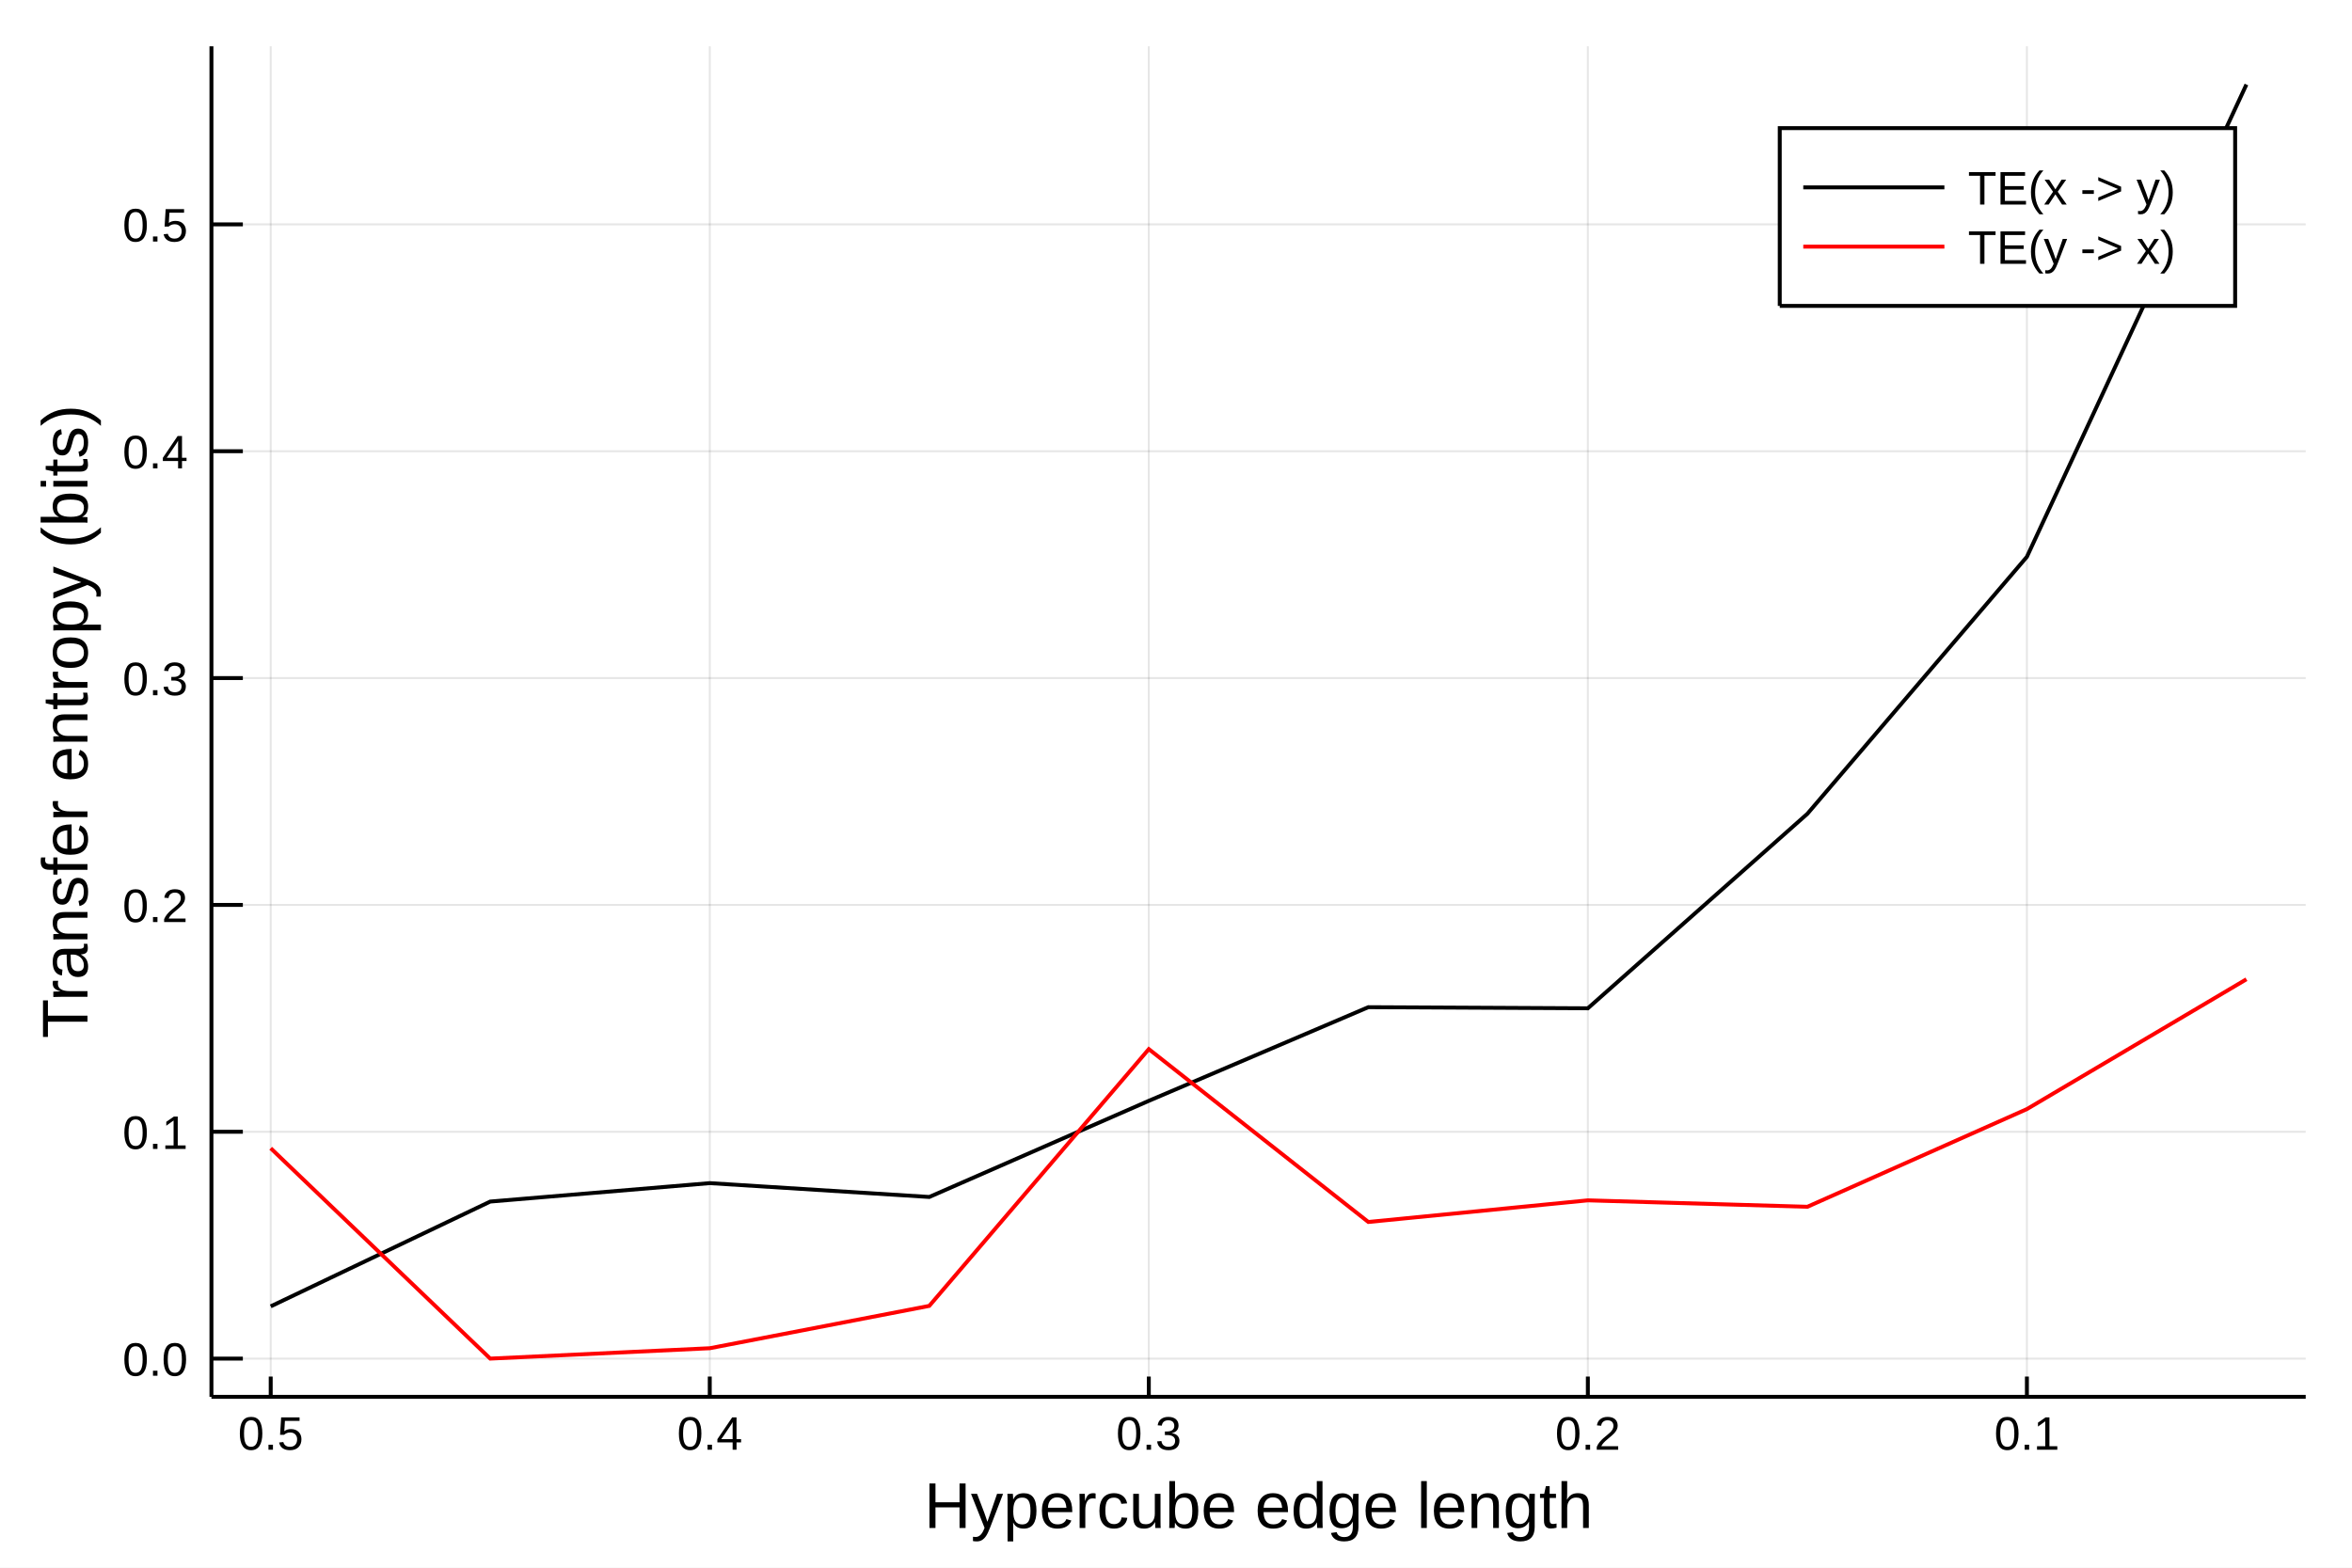
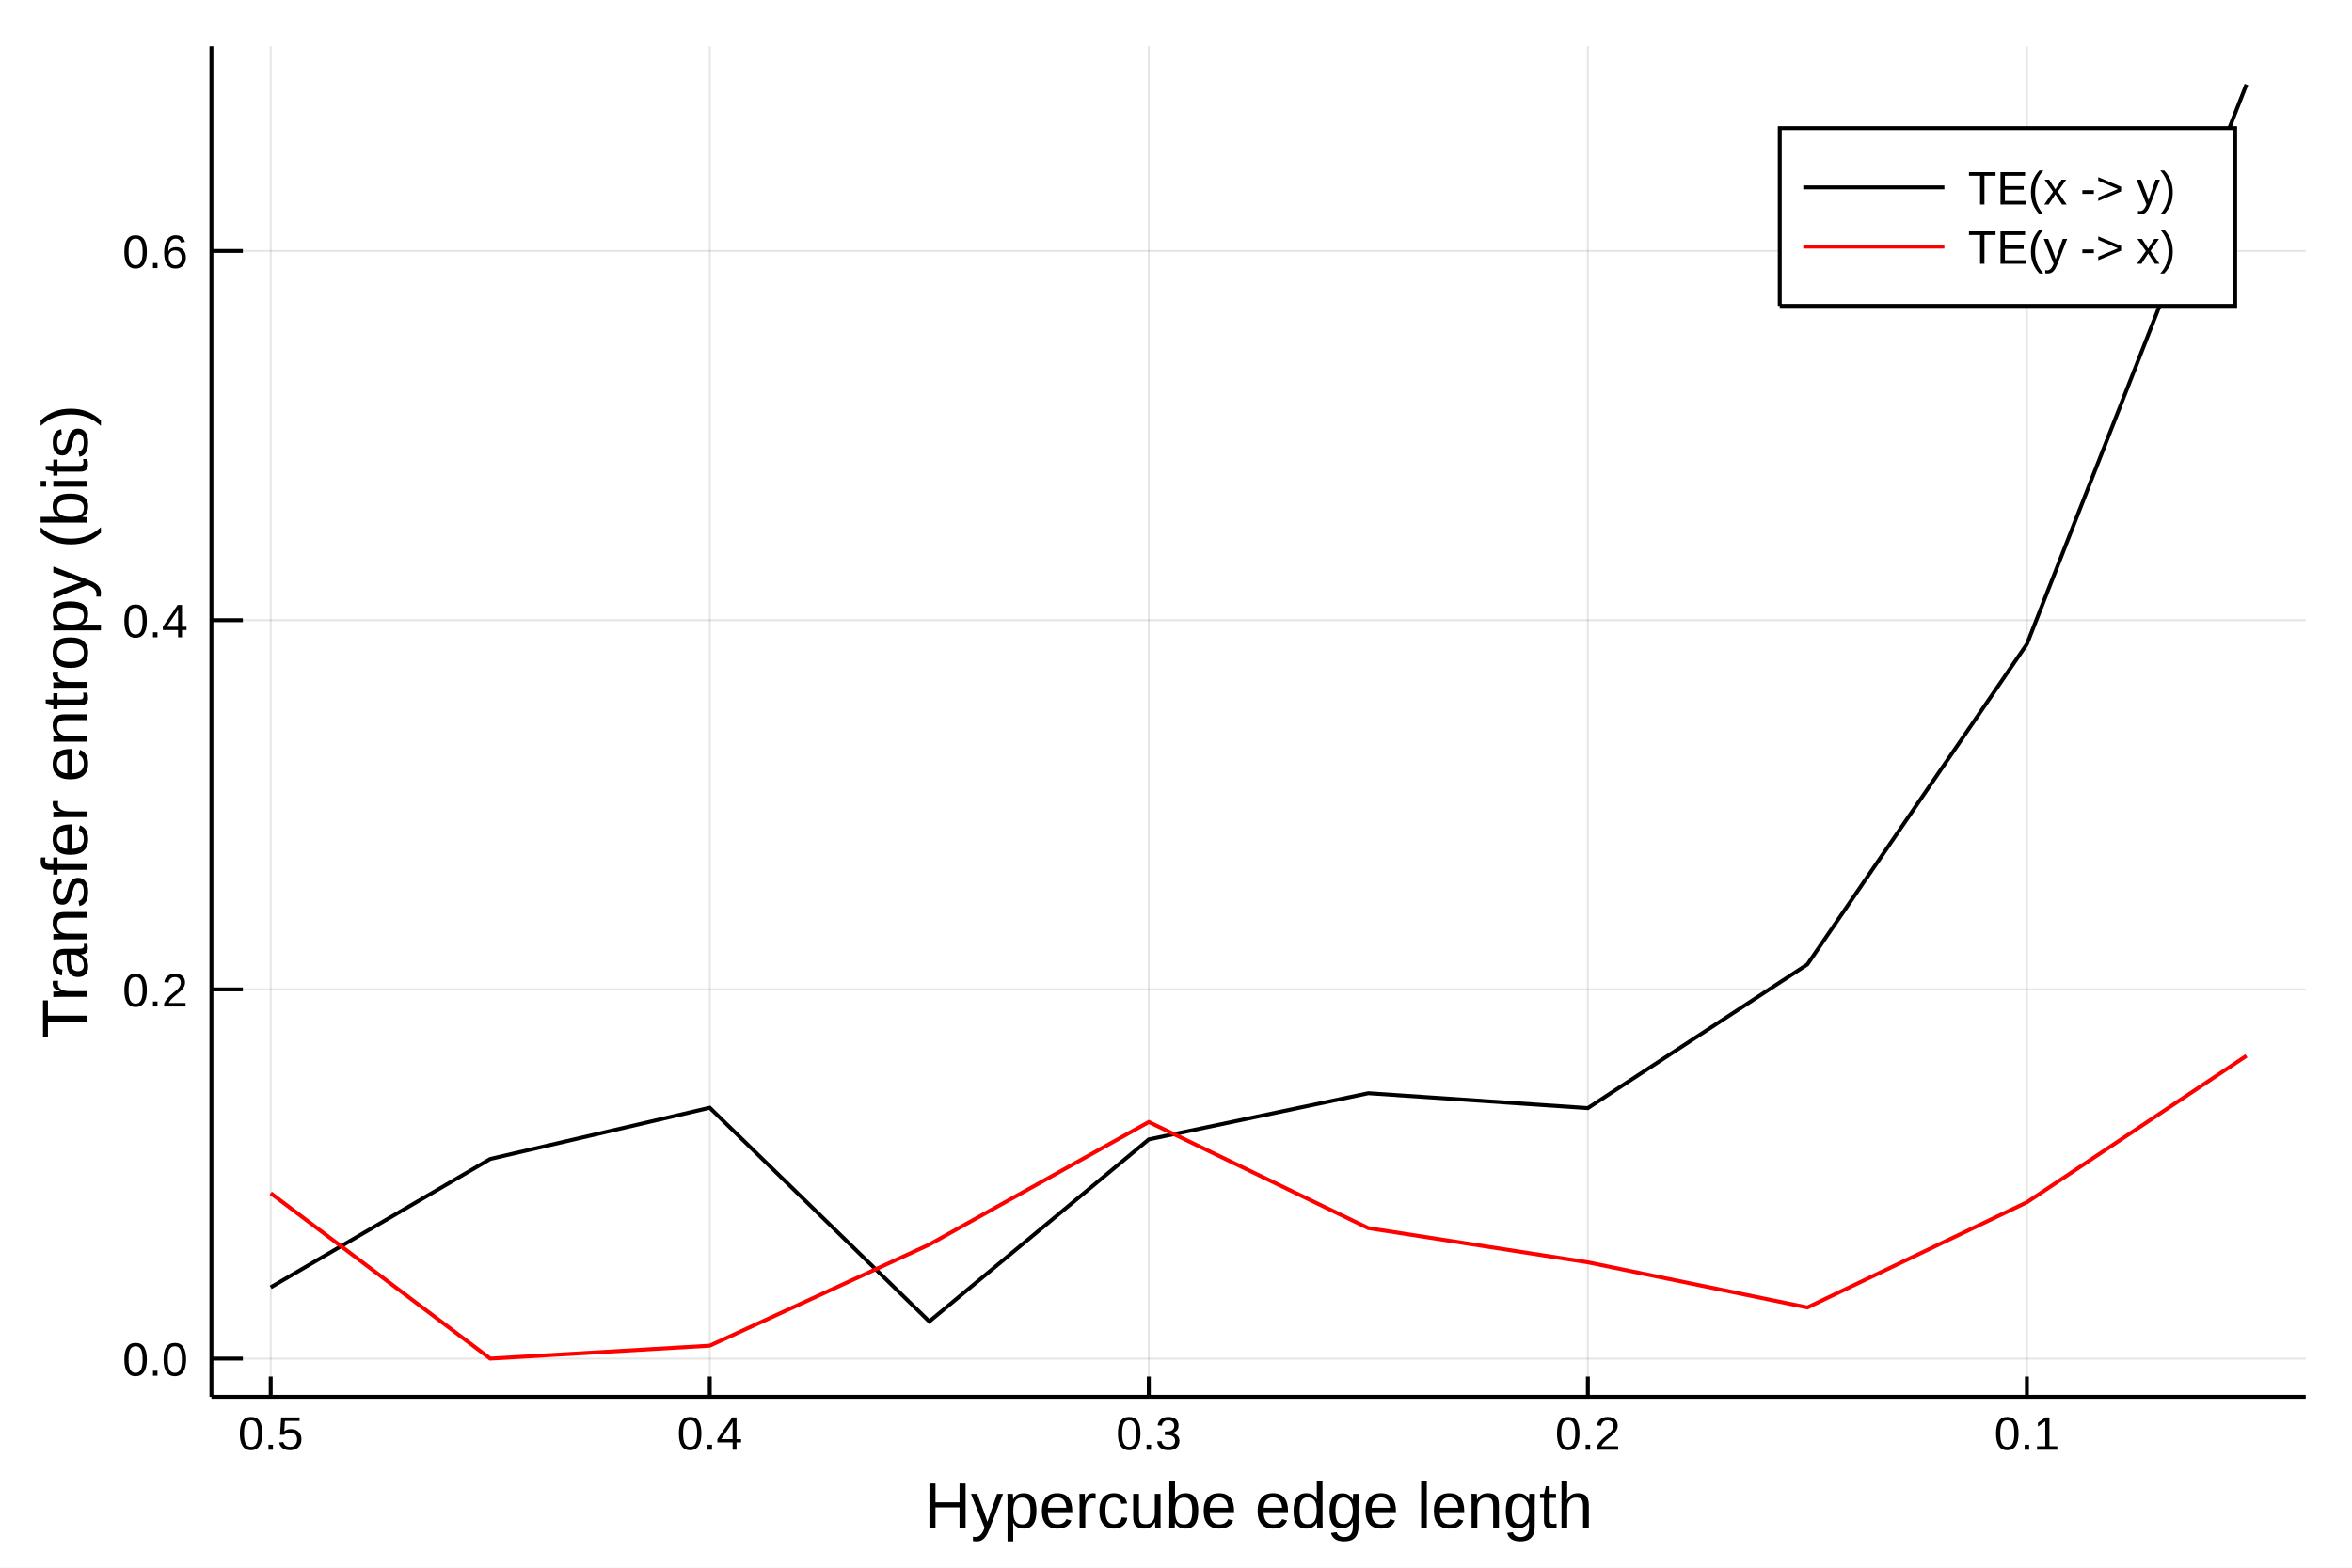
<svg xmlns="http://www.w3.org/2000/svg" width="600" height="400" viewBox="0 0 2400 1600">
  <defs>
-     <clipPath id="clip3600">
+     <clipPath id="clip2900">
      <rect x="0" y="0" width="2400" height="1600" />
    </clipPath>
  </defs>
-   <polygon clip-path="url(#clip3600)" points=" 0,1600 2400,1600 2400,0 0,0    " fill="#ffffff" fill-rule="evenodd" fill-opacity="1" />
+   <polygon clip-path="url(#clip2900)" points=" 0,1600 2400,1600 2400,0 0,0    " fill="#ffffff" fill-rule="evenodd" fill-opacity="1" />
  <defs>
-     <clipPath id="clip3601">
+     <clipPath id="clip2901">
      <rect x="480" y="0" width="1681" height="1600" />
    </clipPath>
  </defs>
-   <polygon clip-path="url(#clip3600)" points=" 215.754,1425.62 2352.76,1425.62 2352.76,47.244 215.754,47.244    " fill="#ffffff" fill-rule="evenodd" fill-opacity="1" />
+   <polygon clip-path="url(#clip2900)" points=" 215.754,1425.62 2352.76,1425.62 2352.76,47.244 215.754,47.244    " fill="#ffffff" fill-rule="evenodd" fill-opacity="1" />
  <defs>
-     <clipPath id="clip3602">
+     <clipPath id="clip2902">
      <rect x="215" y="47" width="2138" height="1379" />
    </clipPath>
  </defs>
-   <polyline clip-path="url(#clip3602)" style="stroke:#000000; stroke-width:2; stroke-opacity:0.1; fill:none" points="   2068.27,1425.62 2068.27,47.244    " />
-   <polyline clip-path="url(#clip3602)" style="stroke:#000000; stroke-width:2; stroke-opacity:0.1; fill:none" points="   1620.26,1425.62 1620.26,47.244    " />
-   <polyline clip-path="url(#clip3602)" style="stroke:#000000; stroke-width:2; stroke-opacity:0.1; fill:none" points="   1172.25,1425.62 1172.25,47.244    " />
-   <polyline clip-path="url(#clip3602)" style="stroke:#000000; stroke-width:2; stroke-opacity:0.1; fill:none" points="   724.244,1425.62 724.244,47.244    " />
-   <polyline clip-path="url(#clip3602)" style="stroke:#000000; stroke-width:2; stroke-opacity:0.1; fill:none" points="   276.235,1425.62 276.235,47.244    " />
-   <polyline clip-path="url(#clip3602)" style="stroke:#000000; stroke-width:2; stroke-opacity:0.1; fill:none" points="   2352.76,1386.61 215.754,1386.61    " />
-   <polyline clip-path="url(#clip3602)" style="stroke:#000000; stroke-width:2; stroke-opacity:0.1; fill:none" points="   2352.76,1155.09 215.754,1155.09    " />
-   <polyline clip-path="url(#clip3602)" style="stroke:#000000; stroke-width:2; stroke-opacity:0.1; fill:none" points="   2352.76,923.564 215.754,923.564    " />
-   <polyline clip-path="url(#clip3602)" style="stroke:#000000; stroke-width:2; stroke-opacity:0.1; fill:none" points="   2352.76,692.043 215.754,692.043    " />
-   <polyline clip-path="url(#clip3602)" style="stroke:#000000; stroke-width:2; stroke-opacity:0.1; fill:none" points="   2352.76,460.521 215.754,460.521    " />
-   <polyline clip-path="url(#clip3602)" style="stroke:#000000; stroke-width:2; stroke-opacity:0.1; fill:none" points="   2352.76,228.999 215.754,228.999    " />
-   <polyline clip-path="url(#clip3600)" style="stroke:#000000; stroke-width:4; stroke-opacity:1; fill:none" points="   2352.76,1425.62 215.754,1425.62    " />
-   <polyline clip-path="url(#clip3600)" style="stroke:#000000; stroke-width:4; stroke-opacity:1; fill:none" points="   215.754,1425.62 215.754,47.244    " />
-   <polyline clip-path="url(#clip3600)" style="stroke:#000000; stroke-width:4; stroke-opacity:1; fill:none" points="   2068.27,1425.62 2068.27,1404.94    " />
-   <polyline clip-path="url(#clip3600)" style="stroke:#000000; stroke-width:4; stroke-opacity:1; fill:none" points="   1620.26,1425.62 1620.26,1404.94    " />
-   <polyline clip-path="url(#clip3600)" style="stroke:#000000; stroke-width:4; stroke-opacity:1; fill:none" points="   1172.25,1425.62 1172.25,1404.94    " />
-   <polyline clip-path="url(#clip3600)" style="stroke:#000000; stroke-width:4; stroke-opacity:1; fill:none" points="   724.244,1425.62 724.244,1404.94    " />
-   <polyline clip-path="url(#clip3600)" style="stroke:#000000; stroke-width:4; stroke-opacity:1; fill:none" points="   276.235,1425.62 276.235,1404.94    " />
-   <polyline clip-path="url(#clip3600)" style="stroke:#000000; stroke-width:4; stroke-opacity:1; fill:none" points="   215.754,1386.61 247.809,1386.61    " />
-   <polyline clip-path="url(#clip3600)" style="stroke:#000000; stroke-width:4; stroke-opacity:1; fill:none" points="   215.754,1155.09 247.809,1155.09    " />
-   <polyline clip-path="url(#clip3600)" style="stroke:#000000; stroke-width:4; stroke-opacity:1; fill:none" points="   215.754,923.564 247.809,923.564    " />
-   <polyline clip-path="url(#clip3600)" style="stroke:#000000; stroke-width:4; stroke-opacity:1; fill:none" points="   215.754,692.043 247.809,692.043    " />
-   <polyline clip-path="url(#clip3600)" style="stroke:#000000; stroke-width:4; stroke-opacity:1; fill:none" points="   215.754,460.521 247.809,460.521    " />
-   <polyline clip-path="url(#clip3600)" style="stroke:#000000; stroke-width:4; stroke-opacity:1; fill:none" points="   215.754,228.999 247.809,228.999    " />
-   <g clip-path="url(#clip3600)">
+   <polyline clip-path="url(#clip2902)" style="stroke:#000000; stroke-width:2; stroke-opacity:0.1; fill:none" points="   2068.27,1425.62 2068.27,47.244    " />
+   <polyline clip-path="url(#clip2902)" style="stroke:#000000; stroke-width:2; stroke-opacity:0.1; fill:none" points="   1620.26,1425.62 1620.26,47.244    " />
+   <polyline clip-path="url(#clip2902)" style="stroke:#000000; stroke-width:2; stroke-opacity:0.1; fill:none" points="   1172.25,1425.62 1172.25,47.244    " />
+   <polyline clip-path="url(#clip2902)" style="stroke:#000000; stroke-width:2; stroke-opacity:0.1; fill:none" points="   724.244,1425.62 724.244,47.244    " />
+   <polyline clip-path="url(#clip2902)" style="stroke:#000000; stroke-width:2; stroke-opacity:0.1; fill:none" points="   276.235,1425.62 276.235,47.244    " />
+   <polyline clip-path="url(#clip2902)" style="stroke:#000000; stroke-width:2; stroke-opacity:0.1; fill:none" points="   2352.76,1386.61 215.754,1386.61    " />
+   <polyline clip-path="url(#clip2902)" style="stroke:#000000; stroke-width:2; stroke-opacity:0.1; fill:none" points="   2352.76,1009.79 215.754,1009.79    " />
+   <polyline clip-path="url(#clip2902)" style="stroke:#000000; stroke-width:2; stroke-opacity:0.1; fill:none" points="   2352.76,632.965 215.754,632.965    " />
+   <polyline clip-path="url(#clip2902)" style="stroke:#000000; stroke-width:2; stroke-opacity:0.1; fill:none" points="   2352.76,256.143 215.754,256.143    " />
+   <polyline clip-path="url(#clip2900)" style="stroke:#000000; stroke-width:4; stroke-opacity:1; fill:none" points="   2352.76,1425.62 215.754,1425.62    " />
+   <polyline clip-path="url(#clip2900)" style="stroke:#000000; stroke-width:4; stroke-opacity:1; fill:none" points="   215.754,1425.62 215.754,47.244    " />
+   <polyline clip-path="url(#clip2900)" style="stroke:#000000; stroke-width:4; stroke-opacity:1; fill:none" points="   2068.27,1425.62 2068.27,1404.94    " />
+   <polyline clip-path="url(#clip2900)" style="stroke:#000000; stroke-width:4; stroke-opacity:1; fill:none" points="   1620.26,1425.62 1620.26,1404.94    " />
+   <polyline clip-path="url(#clip2900)" style="stroke:#000000; stroke-width:4; stroke-opacity:1; fill:none" points="   1172.25,1425.62 1172.25,1404.94    " />
+   <polyline clip-path="url(#clip2900)" style="stroke:#000000; stroke-width:4; stroke-opacity:1; fill:none" points="   724.244,1425.62 724.244,1404.94    " />
+   <polyline clip-path="url(#clip2900)" style="stroke:#000000; stroke-width:4; stroke-opacity:1; fill:none" points="   276.235,1425.62 276.235,1404.94    " />
+   <polyline clip-path="url(#clip2900)" style="stroke:#000000; stroke-width:4; stroke-opacity:1; fill:none" points="   215.754,1386.61 247.809,1386.61    " />
+   <polyline clip-path="url(#clip2900)" style="stroke:#000000; stroke-width:4; stroke-opacity:1; fill:none" points="   215.754,1009.79 247.809,1009.79    " />
+   <polyline clip-path="url(#clip2900)" style="stroke:#000000; stroke-width:4; stroke-opacity:1; fill:none" points="   215.754,632.965 247.809,632.965    " />
+   <polyline clip-path="url(#clip2900)" style="stroke:#000000; stroke-width:4; stroke-opacity:1; fill:none" points="   215.754,256.143 247.809,256.143    " />
+   <g clip-path="url(#clip2900)">
    <text style="fill:#000000; fill-opacity:1; font-family:Arial,Helvetica Neue,Helvetica,sans-serif; font-size:48px; text-anchor:middle;" transform="rotate(0, 2068.27, 1479.62)" x="2068.27" y="1479.62">0.1</text>
  </g>
-   <g clip-path="url(#clip3600)">
+   <g clip-path="url(#clip2900)">
    <text style="fill:#000000; fill-opacity:1; font-family:Arial,Helvetica Neue,Helvetica,sans-serif; font-size:48px; text-anchor:middle;" transform="rotate(0, 1620.26, 1479.62)" x="1620.26" y="1479.62">0.2</text>
  </g>
-   <g clip-path="url(#clip3600)">
+   <g clip-path="url(#clip2900)">
    <text style="fill:#000000; fill-opacity:1; font-family:Arial,Helvetica Neue,Helvetica,sans-serif; font-size:48px; text-anchor:middle;" transform="rotate(0, 1172.25, 1479.62)" x="1172.25" y="1479.62">0.3</text>
  </g>
-   <g clip-path="url(#clip3600)">
+   <g clip-path="url(#clip2900)">
    <text style="fill:#000000; fill-opacity:1; font-family:Arial,Helvetica Neue,Helvetica,sans-serif; font-size:48px; text-anchor:middle;" transform="rotate(0, 724.244, 1479.62)" x="724.244" y="1479.62">0.4</text>
  </g>
-   <g clip-path="url(#clip3600)">
+   <g clip-path="url(#clip2900)">
    <text style="fill:#000000; fill-opacity:1; font-family:Arial,Helvetica Neue,Helvetica,sans-serif; font-size:48px; text-anchor:middle;" transform="rotate(0, 276.235, 1479.62)" x="276.235" y="1479.62">0.5</text>
  </g>
-   <g clip-path="url(#clip3600)">
+   <g clip-path="url(#clip2900)">
    <text style="fill:#000000; fill-opacity:1; font-family:Arial,Helvetica Neue,Helvetica,sans-serif; font-size:48px; text-anchor:end;" transform="rotate(0, 191.754, 1404.11)" x="191.754" y="1404.11">0.0</text>
  </g>
-   <g clip-path="url(#clip3600)">
-     <text style="fill:#000000; fill-opacity:1; font-family:Arial,Helvetica Neue,Helvetica,sans-serif; font-size:48px; text-anchor:end;" transform="rotate(0, 191.754, 1172.59)" x="191.754" y="1172.59">0.1</text>
+   <g clip-path="url(#clip2900)">
+     <text style="fill:#000000; fill-opacity:1; font-family:Arial,Helvetica Neue,Helvetica,sans-serif; font-size:48px; text-anchor:end;" transform="rotate(0, 191.754, 1027.29)" x="191.754" y="1027.29">0.2</text>
  </g>
-   <g clip-path="url(#clip3600)">
-     <text style="fill:#000000; fill-opacity:1; font-family:Arial,Helvetica Neue,Helvetica,sans-serif; font-size:48px; text-anchor:end;" transform="rotate(0, 191.754, 941.064)" x="191.754" y="941.064">0.2</text>
+   <g clip-path="url(#clip2900)">
+     <text style="fill:#000000; fill-opacity:1; font-family:Arial,Helvetica Neue,Helvetica,sans-serif; font-size:48px; text-anchor:end;" transform="rotate(0, 191.754, 650.465)" x="191.754" y="650.465">0.4</text>
  </g>
-   <g clip-path="url(#clip3600)">
-     <text style="fill:#000000; fill-opacity:1; font-family:Arial,Helvetica Neue,Helvetica,sans-serif; font-size:48px; text-anchor:end;" transform="rotate(0, 191.754, 709.543)" x="191.754" y="709.543">0.3</text>
+   <g clip-path="url(#clip2900)">
+     <text style="fill:#000000; fill-opacity:1; font-family:Arial,Helvetica Neue,Helvetica,sans-serif; font-size:48px; text-anchor:end;" transform="rotate(0, 191.754, 273.643)" x="191.754" y="273.643">0.6</text>
  </g>
-   <g clip-path="url(#clip3600)">
-     <text style="fill:#000000; fill-opacity:1; font-family:Arial,Helvetica Neue,Helvetica,sans-serif; font-size:48px; text-anchor:end;" transform="rotate(0, 191.754, 478.021)" x="191.754" y="478.021">0.4</text>
-   </g>
-   <g clip-path="url(#clip3600)">
-     <text style="fill:#000000; fill-opacity:1; font-family:Arial,Helvetica Neue,Helvetica,sans-serif; font-size:48px; text-anchor:end;" transform="rotate(0, 191.754, 246.499)" x="191.754" y="246.499">0.5</text>
-   </g>
-   <g clip-path="url(#clip3600)">
+   <g clip-path="url(#clip2900)">
    <text style="fill:#000000; fill-opacity:1; font-family:Arial,Helvetica Neue,Helvetica,sans-serif; font-size:66px; text-anchor:middle;" transform="rotate(0, 1284.25, 1559.48)" x="1284.25" y="1559.48">Hypercube edge length</text>
  </g>
-   <g clip-path="url(#clip3600)">
+   <g clip-path="url(#clip2900)">
    <text style="fill:#000000; fill-opacity:1; font-family:Arial,Helvetica Neue,Helvetica,sans-serif; font-size:66px; text-anchor:middle;" transform="rotate(-90, 89.2861, 736.431)" x="89.286" y="736.431">Transfer entropy (bits)</text>
  </g>
-   <polyline clip-path="url(#clip3602)" style="stroke:#000000; stroke-width:4; stroke-opacity:1; fill:none" points="   2292.27,86.255 2068.27,568.262 1844.27,830.559 1620.26,1029.08 1396.26,1027.95 1172.25,1123.52 948.248,1221.64 724.244,1207.52 500.24,1226.33 276.235,1333.27       " />
-   <polyline clip-path="url(#clip3602)" style="stroke:#ff0000; stroke-width:4; stroke-opacity:1; fill:none" points="   2292.27,999.459 2068.27,1131.95 1844.27,1231.65 1620.26,1225.09 1396.26,1247.16 1172.25,1070.75 948.248,1332.8 724.244,1376.02 500.24,1386.61 276.235,1171.92       " />
-   <polygon clip-path="url(#clip3600)" points=" 1816.07,312.204 2280.76,312.204 2280.76,130.764 1816.07,130.764    " fill="#ffffff" fill-rule="evenodd" fill-opacity="1" />
-   <polyline clip-path="url(#clip3600)" style="stroke:#000000; stroke-width:4; stroke-opacity:1; fill:none" points="   1816.07,312.204 2280.76,312.204 2280.76,130.764 1816.07,130.764 1816.07,312.204    " />
-   <polyline clip-path="url(#clip3600)" style="stroke:#000000; stroke-width:4; stroke-opacity:1; fill:none" points="   1840.07,191.244 1984.07,191.244    " />
-   <g clip-path="url(#clip3600)">
+   <polyline clip-path="url(#clip2902)" style="stroke:#000000; stroke-width:4; stroke-opacity:1; fill:none" points="   2292.27,86.255 2068.27,657.401 1844.27,984.265 1620.26,1130.95 1396.26,1115.75 1172.25,1162.89 948.248,1348.7 724.244,1130.57 500.24,1182.86 276.235,1313.86       " />
+   <polyline clip-path="url(#clip2902)" style="stroke:#ff0000; stroke-width:4; stroke-opacity:1; fill:none" points="   2292.27,1077.57 2068.27,1227.04 1844.27,1334.42 1620.26,1288.35 1396.26,1253.47 1172.25,1145.11 948.248,1270.22 724.244,1373.43 500.24,1386.61 276.235,1217.8       " />
+   <polygon clip-path="url(#clip2900)" points=" 1816.07,312.204 2280.76,312.204 2280.76,130.764 1816.07,130.764    " fill="#ffffff" fill-rule="evenodd" fill-opacity="1" />
+   <polyline clip-path="url(#clip2900)" style="stroke:#000000; stroke-width:4; stroke-opacity:1; fill:none" points="   1816.07,312.204 2280.76,312.204 2280.76,130.764 1816.07,130.764 1816.07,312.204    " />
+   <polyline clip-path="url(#clip2900)" style="stroke:#000000; stroke-width:4; stroke-opacity:1; fill:none" points="   1840.07,191.244 1984.07,191.244    " />
+   <g clip-path="url(#clip2900)">
    <text style="fill:#000000; fill-opacity:1; font-family:Arial,Helvetica Neue,Helvetica,sans-serif; font-size:48px; text-anchor:start;" transform="rotate(0, 2008.07, 208.744)" x="2008.07" y="208.744">TE(x -&gt; y)</text>
  </g>
-   <polyline clip-path="url(#clip3600)" style="stroke:#ff0000; stroke-width:4; stroke-opacity:1; fill:none" points="   1840.07,251.724 1984.07,251.724    " />
-   <g clip-path="url(#clip3600)">
+   <polyline clip-path="url(#clip2900)" style="stroke:#ff0000; stroke-width:4; stroke-opacity:1; fill:none" points="   1840.07,251.724 1984.07,251.724    " />
+   <g clip-path="url(#clip2900)">
    <text style="fill:#000000; fill-opacity:1; font-family:Arial,Helvetica Neue,Helvetica,sans-serif; font-size:48px; text-anchor:start;" transform="rotate(0, 2008.07, 269.224)" x="2008.07" y="269.224">TE(y -&gt; x)</text>
  </g>
</svg>
